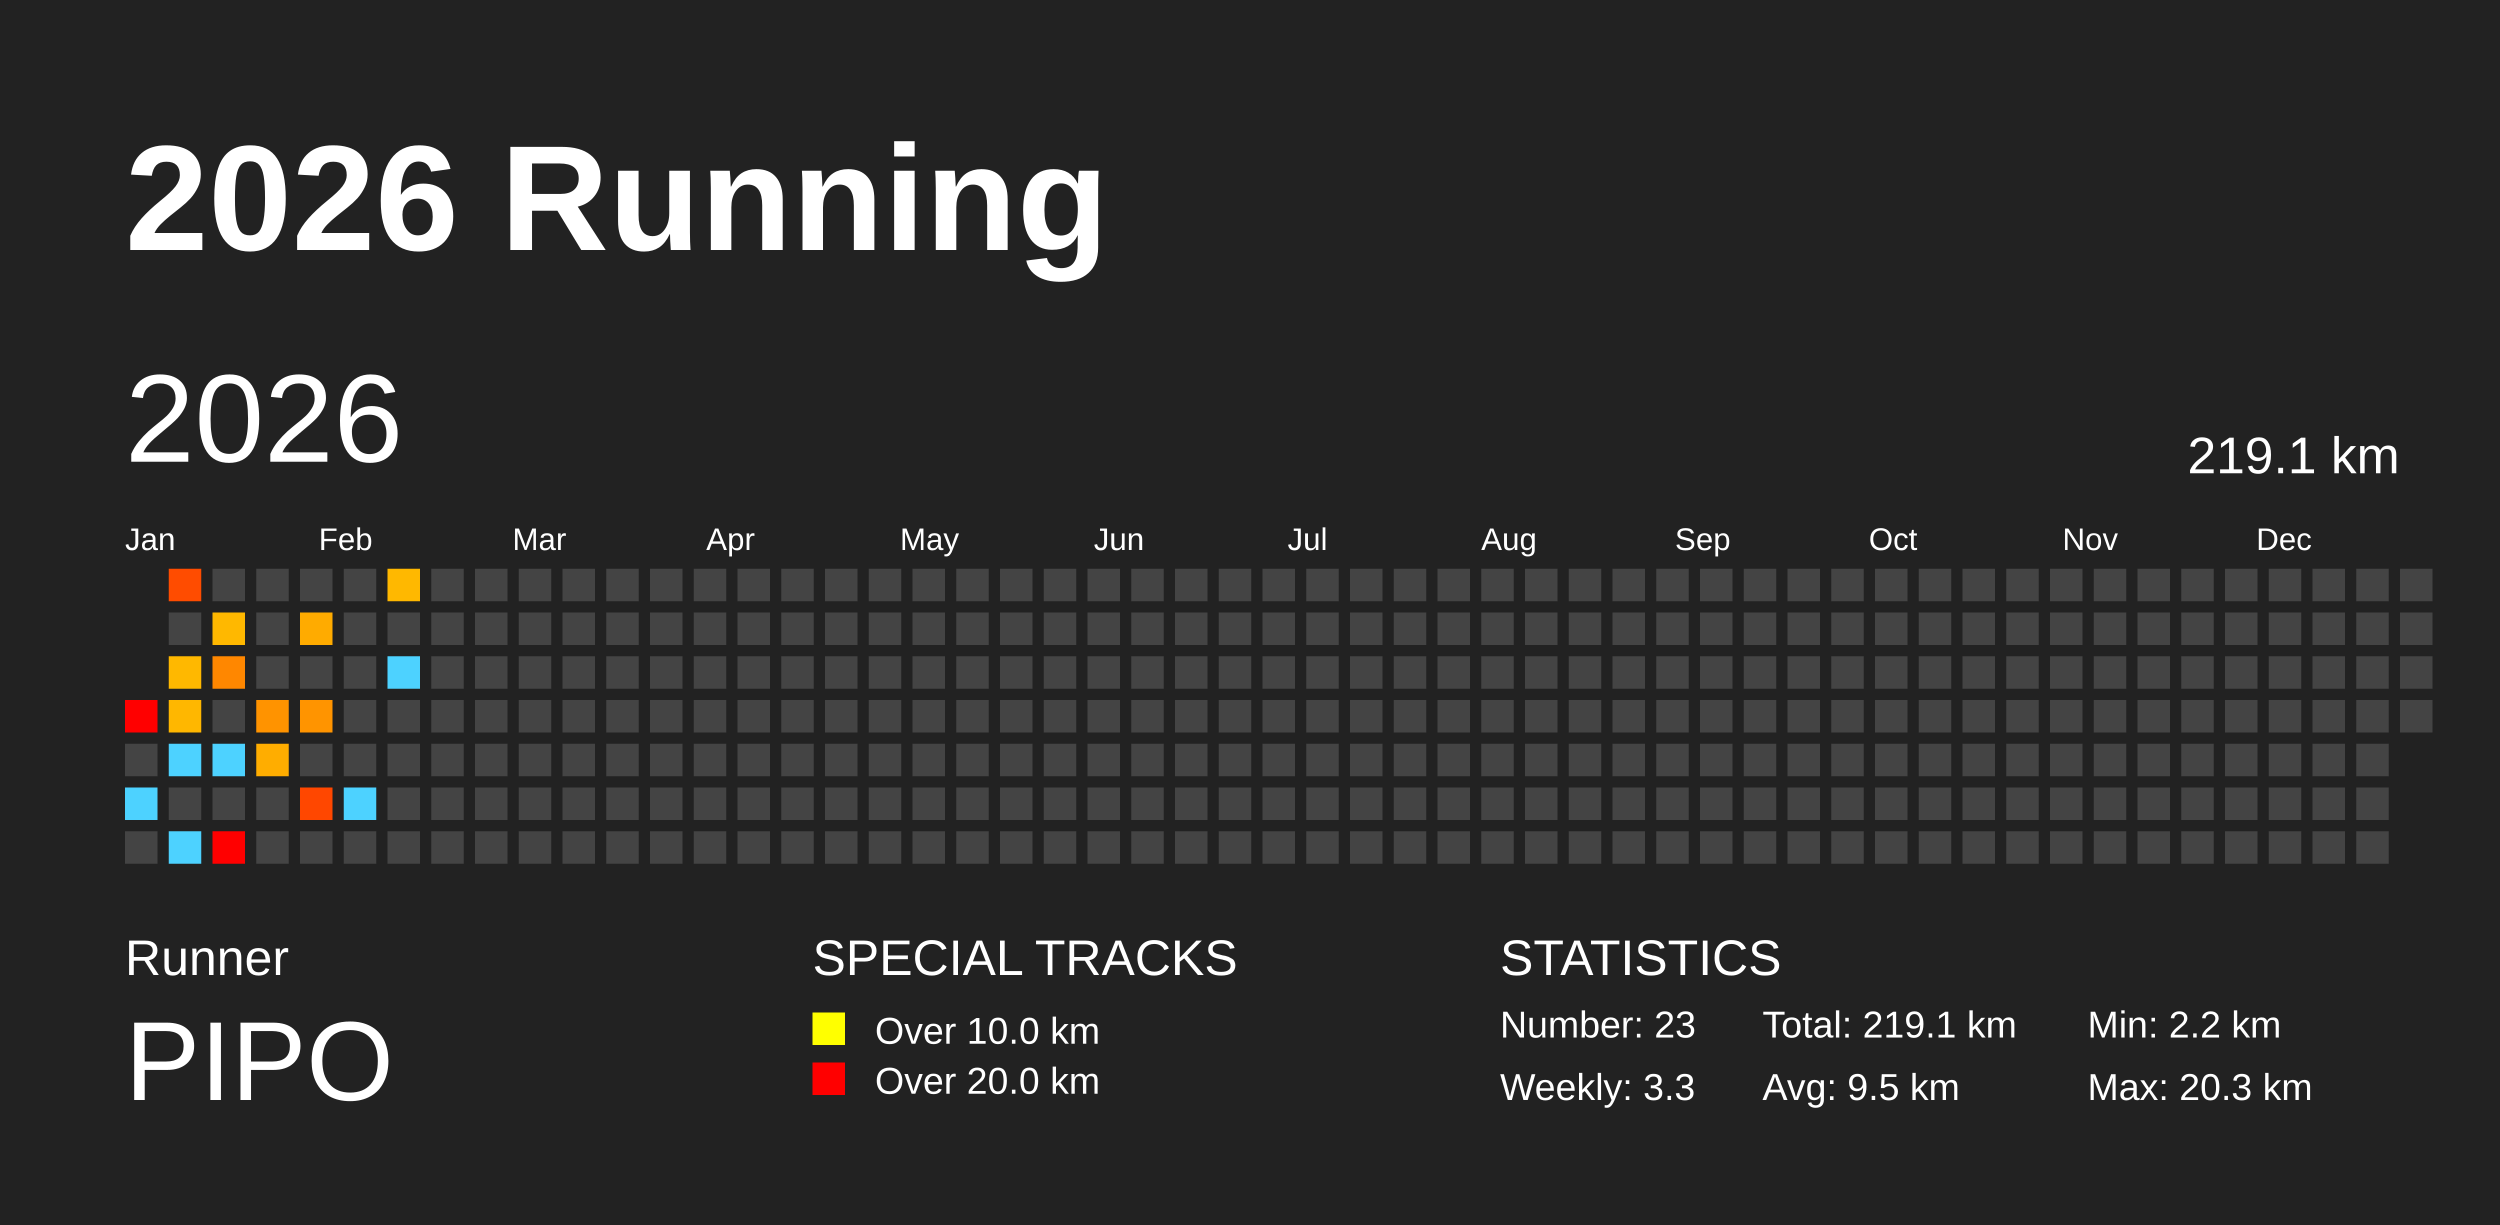
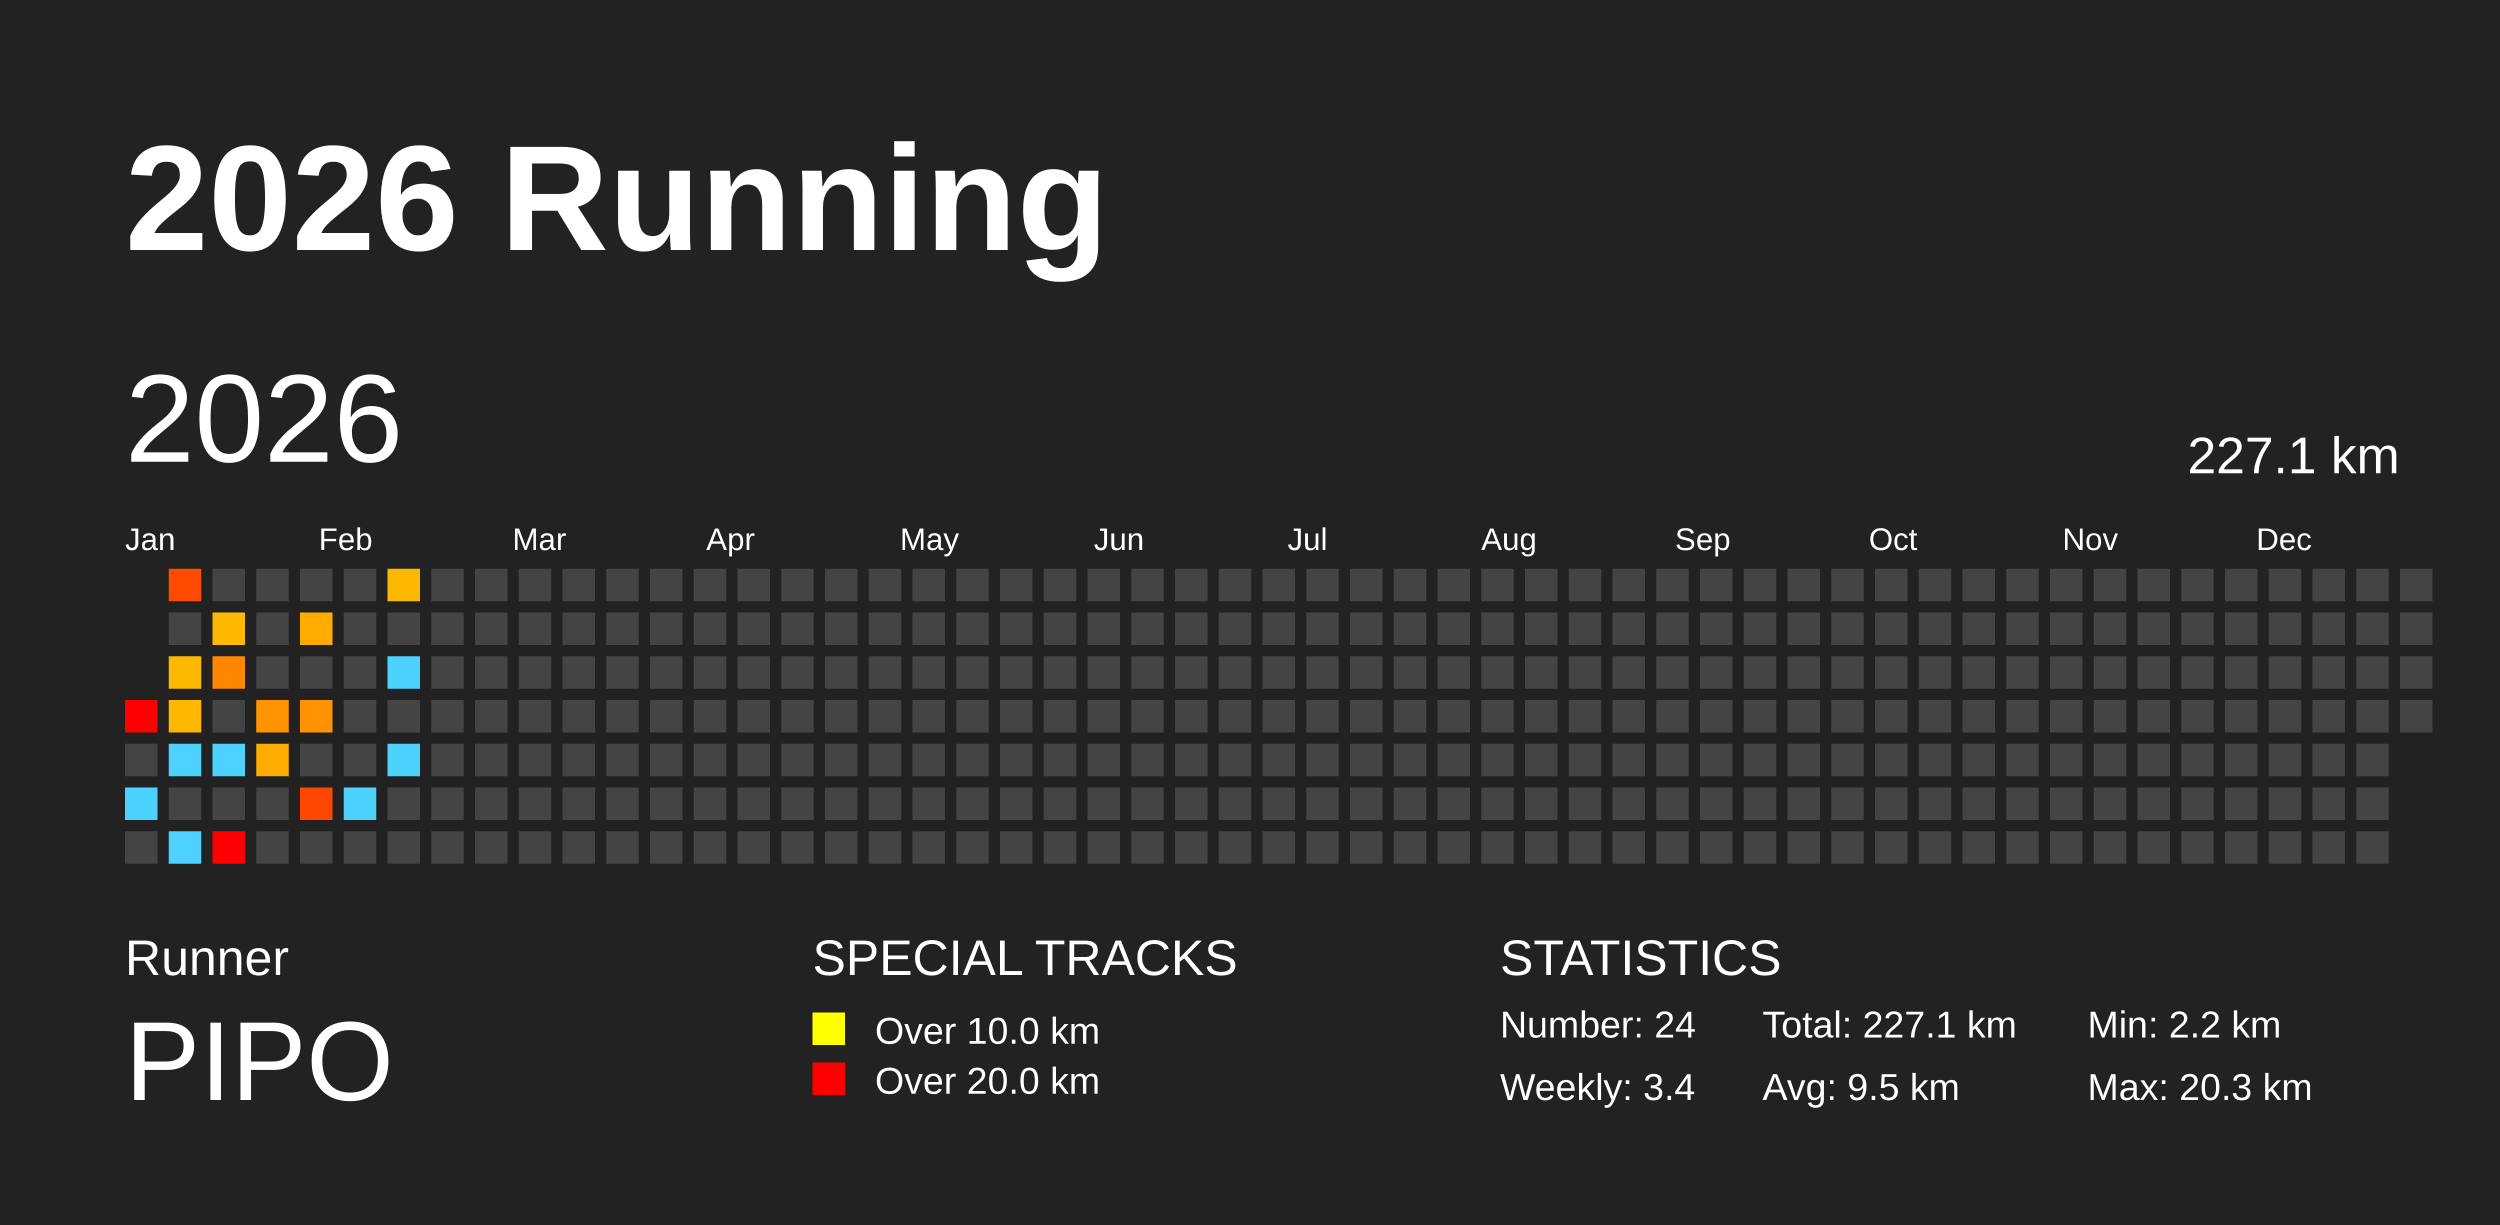
<svg xmlns="http://www.w3.org/2000/svg" baseProfile="full" height="98mm" version="1.1" viewBox="0,0,200,98" width="200mm">
  <defs />
  <rect fill="#222222" height="98" width="200" x="0" y="0" />
  <text fill="#FFFFFF" style="font-size:12px; font-family:Arial; font-weight:bold;" x="10" y="20">2026 Running</text>
  <text fill="#FFFFFF" style="font-size:4px; font-family:Arial" x="10" y="78">Runner</text>
  <text fill="#FFFFFF" style="font-size:9px; font-family:Arial" x="10" y="88">PIPO</text>
  <text fill="#FFFFFF" style="font-size:4px; font-family:Arial" x="65" y="78">SPECIAL TRACKS</text>
  <rect fill="yellow" height="2.6" width="2.6" x="65" y="81" />
  <text fill="#FFFFFF" style="font-size:3px; font-family:Arial" x="70" y="83.5">Over 10.0 km</text>
  <rect fill="red" height="2.6" width="2.6" x="65" y="85" />
  <text fill="#FFFFFF" style="font-size:3px; font-family:Arial" x="70" y="87.5">Over 20.0 km</text>
  <text fill="#FFFFFF" style="font-size:4px; font-family:Arial" x="120" y="78">STATISTICS</text>
-   <text fill="#FFFFFF" style="font-size:3px; font-family:Arial" x="120" y="83">Number: 23</text>
-   <text fill="#FFFFFF" style="font-size:3px; font-family:Arial" x="120" y="88">Weekly: 3.3</text>
-   <text fill="#FFFFFF" style="font-size:3px; font-family:Arial" x="141" y="83">Total: 219.1 km</text>
+   <text fill="#FFFFFF" style="font-size:3px; font-family:Arial" x="120" y="83">Number: 24</text>
+   <text fill="#FFFFFF" style="font-size:3px; font-family:Arial" x="120" y="88">Weekly: 3.4</text>
+   <text fill="#FFFFFF" style="font-size:3px; font-family:Arial" x="141" y="83">Total: 227.1 km</text>
  <text fill="#FFFFFF" style="font-size:3px; font-family:Arial" x="141" y="88">Avg: 9.5 km</text>
  <text fill="#FFFFFF" style="font-size:3px; font-family:Arial" x="167" y="83">Min: 2.2 km</text>
  <text fill="#FFFFFF" style="font-size:3px; font-family:Arial" x="167" y="88">Max: 20.3 km</text>
  <text dominant-baseline="hanging" fill="#FFFFFF" style="font-size:10.0px; font-family:Arial;" x="10" y="30">2026</text>
-   <text dominant-baseline="hanging" fill="#FFFFFF" style="font-size:4.125px; font-family:Arial;" x="175" y="35">219.1 km</text>
+   <text dominant-baseline="hanging" fill="#FFFFFF" style="font-size:4.125px; font-family:Arial;" x="175" y="35">227.1 km</text>
  <text fill="#FFFFFF" style="font-size:2.5px; font-family:Arial" x="10.0" y="44">Jan</text>
  <text fill="#FFFFFF" style="font-size:2.5px; font-family:Arial" x="25.5" y="44">Feb</text>
  <text fill="#FFFFFF" style="font-size:2.5px; font-family:Arial" x="41.0" y="44">Mar</text>
  <text fill="#FFFFFF" style="font-size:2.5px; font-family:Arial" x="56.5" y="44">Apr</text>
  <text fill="#FFFFFF" style="font-size:2.5px; font-family:Arial" x="72.0" y="44">May</text>
  <text fill="#FFFFFF" style="font-size:2.5px; font-family:Arial" x="87.5" y="44">Jun</text>
  <text fill="#FFFFFF" style="font-size:2.5px; font-family:Arial" x="103.0" y="44">Jul</text>
  <text fill="#FFFFFF" style="font-size:2.5px; font-family:Arial" x="118.5" y="44">Aug</text>
  <text fill="#FFFFFF" style="font-size:2.5px; font-family:Arial" x="134.0" y="44">Sep</text>
  <text fill="#FFFFFF" style="font-size:2.5px; font-family:Arial" x="149.5" y="44">Oct</text>
  <text fill="#FFFFFF" style="font-size:2.5px; font-family:Arial" x="165.0" y="44">Nov</text>
  <text fill="#FFFFFF" style="font-size:2.5px; font-family:Arial" x="180.5" y="44">Dec</text>
  <rect fill="red" height="2.6" width="2.6" x="10.0" y="56.0" />
  <rect fill="#444444" height="2.6" width="2.6" x="10.0" y="59.5" />
  <rect fill="#4dd2ff" height="2.6" width="2.6" x="10.0" y="63.0" />
  <rect fill="#444444" height="2.6" width="2.6" x="10.0" y="66.5" />
  <rect fill="#ff4c00" height="2.6" width="2.6" x="13.5" y="45.5" />
  <rect fill="#444444" height="2.6" width="2.6" x="13.5" y="49.0" />
  <rect fill="#ffb800" height="2.6" width="2.6" x="13.5" y="52.5" />
  <rect fill="#ffb700" height="2.6" width="2.6" x="13.5" y="56.0" />
  <rect fill="#4dd2ff" height="2.6" width="2.6" x="13.5" y="59.5" />
  <rect fill="#444444" height="2.6" width="2.6" x="13.5" y="63.0" />
  <rect fill="#4dd2ff" height="2.6" width="2.6" x="13.5" y="66.5" />
  <rect fill="#444444" height="2.6" width="2.6" x="17.0" y="45.5" />
  <rect fill="#ffb800" height="2.6" width="2.6" x="17.0" y="49.0" />
  <rect fill="#ff8700" height="2.6" width="2.6" x="17.0" y="52.5" />
  <rect fill="#444444" height="2.6" width="2.6" x="17.0" y="56.0" />
  <rect fill="#4dd2ff" height="2.6" width="2.6" x="17.0" y="59.5" />
  <rect fill="#444444" height="2.6" width="2.6" x="17.0" y="63.0" />
  <rect fill="red" height="2.6" width="2.6" x="17.0" y="66.5" />
  <rect fill="#444444" height="2.6" width="2.6" x="20.5" y="45.5" />
  <rect fill="#444444" height="2.6" width="2.6" x="20.5" y="49.0" />
  <rect fill="#444444" height="2.6" width="2.6" x="20.5" y="52.5" />
  <rect fill="#ff9300" height="2.6" width="2.6" x="20.5" y="56.0" />
  <rect fill="#ffad00" height="2.6" width="2.6" x="20.5" y="59.5" />
  <rect fill="#444444" height="2.6" width="2.6" x="20.5" y="63.0" />
  <rect fill="#444444" height="2.6" width="2.6" x="20.5" y="66.5" />
  <rect fill="#444444" height="2.6" width="2.6" x="24.0" y="45.5" />
  <rect fill="#ffab00" height="2.6" width="2.6" x="24.0" y="49.0" />
  <rect fill="#444444" height="2.6" width="2.6" x="24.0" y="52.5" />
  <rect fill="#ff9400" height="2.6" width="2.6" x="24.0" y="56.0" />
  <rect fill="#444444" height="2.6" width="2.6" x="24.0" y="59.5" />
  <rect fill="#ff4700" height="2.6" width="2.6" x="24.0" y="63.0" />
  <rect fill="#444444" height="2.6" width="2.6" x="24.0" y="66.5" />
  <rect fill="#444444" height="2.6" width="2.6" x="27.5" y="45.5" />
  <rect fill="#444444" height="2.6" width="2.6" x="27.5" y="49.0" />
  <rect fill="#444444" height="2.6" width="2.6" x="27.5" y="52.5" />
  <rect fill="#444444" height="2.6" width="2.6" x="27.5" y="56.0" />
  <rect fill="#444444" height="2.6" width="2.6" x="27.5" y="59.5" />
  <rect fill="#4dd2ff" height="2.6" width="2.6" x="27.5" y="63.0" />
  <rect fill="#444444" height="2.6" width="2.6" x="27.5" y="66.5" />
  <rect fill="#ffb800" height="2.6" width="2.6" x="31.0" y="45.5" />
  <rect fill="#444444" height="2.6" width="2.6" x="31.0" y="49.0" />
  <rect fill="#4dd2ff" height="2.6" width="2.6" x="31.0" y="52.5" />
  <rect fill="#444444" height="2.6" width="2.6" x="31.0" y="56.0" />
-   <rect fill="#444444" height="2.6" width="2.6" x="31.0" y="59.5" />
+   <rect fill="#4dd2ff" height="2.6" width="2.6" x="31.0" y="59.5" />
  <rect fill="#444444" height="2.6" width="2.6" x="31.0" y="63.0" />
  <rect fill="#444444" height="2.6" width="2.6" x="31.0" y="66.5" />
  <rect fill="#444444" height="2.6" width="2.6" x="34.5" y="45.5" />
  <rect fill="#444444" height="2.6" width="2.6" x="34.5" y="49.0" />
  <rect fill="#444444" height="2.6" width="2.6" x="34.5" y="52.5" />
  <rect fill="#444444" height="2.6" width="2.6" x="34.5" y="56.0" />
  <rect fill="#444444" height="2.6" width="2.6" x="34.5" y="59.5" />
  <rect fill="#444444" height="2.6" width="2.6" x="34.5" y="63.0" />
  <rect fill="#444444" height="2.6" width="2.6" x="34.5" y="66.5" />
  <rect fill="#444444" height="2.6" width="2.6" x="38.0" y="45.5" />
  <rect fill="#444444" height="2.6" width="2.6" x="38.0" y="49.0" />
  <rect fill="#444444" height="2.6" width="2.6" x="38.0" y="52.5" />
  <rect fill="#444444" height="2.6" width="2.6" x="38.0" y="56.0" />
  <rect fill="#444444" height="2.6" width="2.6" x="38.0" y="59.5" />
  <rect fill="#444444" height="2.6" width="2.6" x="38.0" y="63.0" />
  <rect fill="#444444" height="2.6" width="2.6" x="38.0" y="66.5" />
  <rect fill="#444444" height="2.6" width="2.6" x="41.5" y="45.5" />
  <rect fill="#444444" height="2.6" width="2.6" x="41.5" y="49.0" />
  <rect fill="#444444" height="2.6" width="2.6" x="41.5" y="52.5" />
  <rect fill="#444444" height="2.6" width="2.6" x="41.5" y="56.0" />
  <rect fill="#444444" height="2.6" width="2.6" x="41.5" y="59.5" />
  <rect fill="#444444" height="2.6" width="2.6" x="41.5" y="63.0" />
  <rect fill="#444444" height="2.6" width="2.6" x="41.5" y="66.5" />
  <rect fill="#444444" height="2.6" width="2.6" x="45.0" y="45.5" />
  <rect fill="#444444" height="2.6" width="2.6" x="45.0" y="49.0" />
  <rect fill="#444444" height="2.6" width="2.6" x="45.0" y="52.5" />
  <rect fill="#444444" height="2.6" width="2.6" x="45.0" y="56.0" />
  <rect fill="#444444" height="2.6" width="2.6" x="45.0" y="59.5" />
  <rect fill="#444444" height="2.6" width="2.6" x="45.0" y="63.0" />
  <rect fill="#444444" height="2.6" width="2.6" x="45.0" y="66.5" />
  <rect fill="#444444" height="2.6" width="2.6" x="48.5" y="45.5" />
  <rect fill="#444444" height="2.6" width="2.6" x="48.5" y="49.0" />
  <rect fill="#444444" height="2.6" width="2.6" x="48.5" y="52.5" />
  <rect fill="#444444" height="2.6" width="2.6" x="48.5" y="56.0" />
  <rect fill="#444444" height="2.6" width="2.6" x="48.5" y="59.5" />
  <rect fill="#444444" height="2.6" width="2.6" x="48.5" y="63.0" />
  <rect fill="#444444" height="2.6" width="2.6" x="48.5" y="66.5" />
  <rect fill="#444444" height="2.6" width="2.6" x="52.0" y="45.5" />
  <rect fill="#444444" height="2.6" width="2.6" x="52.0" y="49.0" />
  <rect fill="#444444" height="2.6" width="2.6" x="52.0" y="52.5" />
  <rect fill="#444444" height="2.6" width="2.6" x="52.0" y="56.0" />
  <rect fill="#444444" height="2.6" width="2.6" x="52.0" y="59.5" />
  <rect fill="#444444" height="2.6" width="2.6" x="52.0" y="63.0" />
  <rect fill="#444444" height="2.6" width="2.6" x="52.0" y="66.5" />
  <rect fill="#444444" height="2.6" width="2.6" x="55.5" y="45.5" />
  <rect fill="#444444" height="2.6" width="2.6" x="55.5" y="49.0" />
  <rect fill="#444444" height="2.6" width="2.6" x="55.5" y="52.5" />
  <rect fill="#444444" height="2.6" width="2.6" x="55.5" y="56.0" />
  <rect fill="#444444" height="2.6" width="2.6" x="55.5" y="59.5" />
  <rect fill="#444444" height="2.6" width="2.6" x="55.5" y="63.0" />
  <rect fill="#444444" height="2.6" width="2.6" x="55.5" y="66.5" />
  <rect fill="#444444" height="2.6" width="2.6" x="59.0" y="45.5" />
  <rect fill="#444444" height="2.6" width="2.6" x="59.0" y="49.0" />
  <rect fill="#444444" height="2.6" width="2.6" x="59.0" y="52.5" />
  <rect fill="#444444" height="2.6" width="2.6" x="59.0" y="56.0" />
  <rect fill="#444444" height="2.6" width="2.6" x="59.0" y="59.5" />
  <rect fill="#444444" height="2.6" width="2.6" x="59.0" y="63.0" />
  <rect fill="#444444" height="2.6" width="2.6" x="59.0" y="66.5" />
  <rect fill="#444444" height="2.6" width="2.6" x="62.5" y="45.5" />
  <rect fill="#444444" height="2.6" width="2.6" x="62.5" y="49.0" />
  <rect fill="#444444" height="2.6" width="2.6" x="62.5" y="52.5" />
  <rect fill="#444444" height="2.6" width="2.6" x="62.5" y="56.0" />
  <rect fill="#444444" height="2.6" width="2.6" x="62.5" y="59.5" />
  <rect fill="#444444" height="2.6" width="2.6" x="62.5" y="63.0" />
  <rect fill="#444444" height="2.6" width="2.6" x="62.5" y="66.5" />
  <rect fill="#444444" height="2.6" width="2.6" x="66.0" y="45.5" />
  <rect fill="#444444" height="2.6" width="2.6" x="66.0" y="49.0" />
  <rect fill="#444444" height="2.6" width="2.6" x="66.0" y="52.5" />
  <rect fill="#444444" height="2.6" width="2.6" x="66.0" y="56.0" />
  <rect fill="#444444" height="2.6" width="2.6" x="66.0" y="59.5" />
  <rect fill="#444444" height="2.6" width="2.6" x="66.0" y="63.0" />
  <rect fill="#444444" height="2.6" width="2.6" x="66.0" y="66.5" />
  <rect fill="#444444" height="2.6" width="2.6" x="69.5" y="45.5" />
  <rect fill="#444444" height="2.6" width="2.6" x="69.5" y="49.0" />
  <rect fill="#444444" height="2.6" width="2.6" x="69.5" y="52.5" />
  <rect fill="#444444" height="2.6" width="2.6" x="69.5" y="56.0" />
  <rect fill="#444444" height="2.6" width="2.6" x="69.5" y="59.5" />
  <rect fill="#444444" height="2.6" width="2.6" x="69.5" y="63.0" />
  <rect fill="#444444" height="2.6" width="2.6" x="69.5" y="66.5" />
  <rect fill="#444444" height="2.6" width="2.6" x="73.0" y="45.5" />
  <rect fill="#444444" height="2.6" width="2.6" x="73.0" y="49.0" />
  <rect fill="#444444" height="2.6" width="2.6" x="73.0" y="52.5" />
  <rect fill="#444444" height="2.6" width="2.6" x="73.0" y="56.0" />
  <rect fill="#444444" height="2.6" width="2.6" x="73.0" y="59.5" />
  <rect fill="#444444" height="2.6" width="2.6" x="73.0" y="63.0" />
  <rect fill="#444444" height="2.6" width="2.6" x="73.0" y="66.5" />
  <rect fill="#444444" height="2.6" width="2.6" x="76.5" y="45.5" />
  <rect fill="#444444" height="2.6" width="2.6" x="76.5" y="49.0" />
  <rect fill="#444444" height="2.6" width="2.6" x="76.5" y="52.5" />
  <rect fill="#444444" height="2.6" width="2.6" x="76.5" y="56.0" />
  <rect fill="#444444" height="2.6" width="2.6" x="76.5" y="59.5" />
  <rect fill="#444444" height="2.6" width="2.6" x="76.5" y="63.0" />
  <rect fill="#444444" height="2.6" width="2.6" x="76.5" y="66.5" />
  <rect fill="#444444" height="2.6" width="2.6" x="80.0" y="45.5" />
  <rect fill="#444444" height="2.6" width="2.6" x="80.0" y="49.0" />
  <rect fill="#444444" height="2.6" width="2.6" x="80.0" y="52.5" />
  <rect fill="#444444" height="2.6" width="2.6" x="80.0" y="56.0" />
  <rect fill="#444444" height="2.6" width="2.6" x="80.0" y="59.5" />
  <rect fill="#444444" height="2.6" width="2.6" x="80.0" y="63.0" />
  <rect fill="#444444" height="2.6" width="2.6" x="80.0" y="66.5" />
  <rect fill="#444444" height="2.6" width="2.6" x="83.5" y="45.5" />
  <rect fill="#444444" height="2.6" width="2.6" x="83.5" y="49.0" />
  <rect fill="#444444" height="2.6" width="2.6" x="83.5" y="52.5" />
  <rect fill="#444444" height="2.6" width="2.6" x="83.5" y="56.0" />
  <rect fill="#444444" height="2.6" width="2.6" x="83.5" y="59.5" />
  <rect fill="#444444" height="2.6" width="2.6" x="83.5" y="63.0" />
  <rect fill="#444444" height="2.6" width="2.6" x="83.5" y="66.5" />
  <rect fill="#444444" height="2.6" width="2.6" x="87.0" y="45.5" />
  <rect fill="#444444" height="2.6" width="2.6" x="87.0" y="49.0" />
  <rect fill="#444444" height="2.6" width="2.6" x="87.0" y="52.5" />
  <rect fill="#444444" height="2.6" width="2.6" x="87.0" y="56.0" />
  <rect fill="#444444" height="2.6" width="2.6" x="87.0" y="59.5" />
  <rect fill="#444444" height="2.6" width="2.6" x="87.0" y="63.0" />
  <rect fill="#444444" height="2.6" width="2.6" x="87.0" y="66.5" />
  <rect fill="#444444" height="2.6" width="2.6" x="90.5" y="45.5" />
  <rect fill="#444444" height="2.6" width="2.6" x="90.5" y="49.0" />
  <rect fill="#444444" height="2.6" width="2.6" x="90.5" y="52.5" />
  <rect fill="#444444" height="2.6" width="2.6" x="90.5" y="56.0" />
  <rect fill="#444444" height="2.6" width="2.6" x="90.5" y="59.5" />
  <rect fill="#444444" height="2.6" width="2.6" x="90.5" y="63.0" />
  <rect fill="#444444" height="2.6" width="2.6" x="90.5" y="66.5" />
  <rect fill="#444444" height="2.6" width="2.6" x="94.0" y="45.5" />
  <rect fill="#444444" height="2.6" width="2.6" x="94.0" y="49.0" />
  <rect fill="#444444" height="2.6" width="2.6" x="94.0" y="52.5" />
  <rect fill="#444444" height="2.6" width="2.6" x="94.0" y="56.0" />
  <rect fill="#444444" height="2.6" width="2.6" x="94.0" y="59.5" />
  <rect fill="#444444" height="2.6" width="2.6" x="94.0" y="63.0" />
  <rect fill="#444444" height="2.6" width="2.6" x="94.0" y="66.5" />
  <rect fill="#444444" height="2.6" width="2.6" x="97.5" y="45.5" />
  <rect fill="#444444" height="2.6" width="2.6" x="97.5" y="49.0" />
  <rect fill="#444444" height="2.6" width="2.6" x="97.5" y="52.5" />
  <rect fill="#444444" height="2.6" width="2.6" x="97.5" y="56.0" />
  <rect fill="#444444" height="2.6" width="2.6" x="97.5" y="59.5" />
  <rect fill="#444444" height="2.6" width="2.6" x="97.5" y="63.0" />
  <rect fill="#444444" height="2.6" width="2.6" x="97.5" y="66.5" />
  <rect fill="#444444" height="2.6" width="2.6" x="101.0" y="45.5" />
  <rect fill="#444444" height="2.6" width="2.6" x="101.0" y="49.0" />
  <rect fill="#444444" height="2.6" width="2.6" x="101.0" y="52.5" />
  <rect fill="#444444" height="2.6" width="2.6" x="101.0" y="56.0" />
  <rect fill="#444444" height="2.6" width="2.6" x="101.0" y="59.5" />
  <rect fill="#444444" height="2.6" width="2.6" x="101.0" y="63.0" />
  <rect fill="#444444" height="2.6" width="2.6" x="101.0" y="66.5" />
  <rect fill="#444444" height="2.6" width="2.6" x="104.5" y="45.5" />
  <rect fill="#444444" height="2.6" width="2.6" x="104.5" y="49.0" />
  <rect fill="#444444" height="2.6" width="2.6" x="104.5" y="52.5" />
  <rect fill="#444444" height="2.6" width="2.6" x="104.5" y="56.0" />
  <rect fill="#444444" height="2.6" width="2.6" x="104.5" y="59.5" />
  <rect fill="#444444" height="2.6" width="2.6" x="104.5" y="63.0" />
  <rect fill="#444444" height="2.6" width="2.6" x="104.5" y="66.5" />
  <rect fill="#444444" height="2.6" width="2.6" x="108.0" y="45.5" />
  <rect fill="#444444" height="2.6" width="2.6" x="108.0" y="49.0" />
  <rect fill="#444444" height="2.6" width="2.6" x="108.0" y="52.5" />
  <rect fill="#444444" height="2.6" width="2.6" x="108.0" y="56.0" />
  <rect fill="#444444" height="2.6" width="2.6" x="108.0" y="59.5" />
  <rect fill="#444444" height="2.6" width="2.6" x="108.0" y="63.0" />
  <rect fill="#444444" height="2.6" width="2.6" x="108.0" y="66.5" />
  <rect fill="#444444" height="2.6" width="2.6" x="111.5" y="45.5" />
  <rect fill="#444444" height="2.6" width="2.6" x="111.5" y="49.0" />
  <rect fill="#444444" height="2.6" width="2.6" x="111.5" y="52.5" />
  <rect fill="#444444" height="2.6" width="2.6" x="111.5" y="56.0" />
  <rect fill="#444444" height="2.6" width="2.6" x="111.5" y="59.5" />
  <rect fill="#444444" height="2.6" width="2.6" x="111.5" y="63.0" />
  <rect fill="#444444" height="2.6" width="2.6" x="111.5" y="66.5" />
  <rect fill="#444444" height="2.6" width="2.6" x="115.0" y="45.5" />
  <rect fill="#444444" height="2.6" width="2.6" x="115.0" y="49.0" />
  <rect fill="#444444" height="2.6" width="2.6" x="115.0" y="52.5" />
  <rect fill="#444444" height="2.6" width="2.6" x="115.0" y="56.0" />
  <rect fill="#444444" height="2.6" width="2.6" x="115.0" y="59.5" />
  <rect fill="#444444" height="2.6" width="2.6" x="115.0" y="63.0" />
  <rect fill="#444444" height="2.6" width="2.6" x="115.0" y="66.5" />
  <rect fill="#444444" height="2.6" width="2.6" x="118.5" y="45.5" />
  <rect fill="#444444" height="2.6" width="2.6" x="118.5" y="49.0" />
  <rect fill="#444444" height="2.6" width="2.6" x="118.5" y="52.5" />
  <rect fill="#444444" height="2.6" width="2.6" x="118.5" y="56.0" />
  <rect fill="#444444" height="2.6" width="2.6" x="118.5" y="59.5" />
  <rect fill="#444444" height="2.6" width="2.6" x="118.5" y="63.0" />
  <rect fill="#444444" height="2.6" width="2.6" x="118.5" y="66.5" />
  <rect fill="#444444" height="2.6" width="2.6" x="122.0" y="45.5" />
  <rect fill="#444444" height="2.6" width="2.6" x="122.0" y="49.0" />
  <rect fill="#444444" height="2.6" width="2.6" x="122.0" y="52.5" />
  <rect fill="#444444" height="2.6" width="2.6" x="122.0" y="56.0" />
  <rect fill="#444444" height="2.6" width="2.6" x="122.0" y="59.5" />
  <rect fill="#444444" height="2.6" width="2.6" x="122.0" y="63.0" />
  <rect fill="#444444" height="2.6" width="2.6" x="122.0" y="66.5" />
  <rect fill="#444444" height="2.6" width="2.6" x="125.5" y="45.5" />
  <rect fill="#444444" height="2.6" width="2.6" x="125.5" y="49.0" />
  <rect fill="#444444" height="2.6" width="2.6" x="125.5" y="52.5" />
  <rect fill="#444444" height="2.6" width="2.6" x="125.5" y="56.0" />
  <rect fill="#444444" height="2.6" width="2.6" x="125.5" y="59.5" />
  <rect fill="#444444" height="2.6" width="2.6" x="125.5" y="63.0" />
  <rect fill="#444444" height="2.6" width="2.6" x="125.5" y="66.5" />
  <rect fill="#444444" height="2.6" width="2.6" x="129.0" y="45.5" />
  <rect fill="#444444" height="2.6" width="2.6" x="129.0" y="49.0" />
  <rect fill="#444444" height="2.6" width="2.6" x="129.0" y="52.5" />
  <rect fill="#444444" height="2.6" width="2.6" x="129.0" y="56.0" />
  <rect fill="#444444" height="2.6" width="2.6" x="129.0" y="59.5" />
  <rect fill="#444444" height="2.6" width="2.6" x="129.0" y="63.0" />
  <rect fill="#444444" height="2.6" width="2.6" x="129.0" y="66.5" />
  <rect fill="#444444" height="2.6" width="2.6" x="132.5" y="45.5" />
  <rect fill="#444444" height="2.6" width="2.6" x="132.5" y="49.0" />
  <rect fill="#444444" height="2.6" width="2.6" x="132.5" y="52.5" />
  <rect fill="#444444" height="2.6" width="2.6" x="132.5" y="56.0" />
  <rect fill="#444444" height="2.6" width="2.6" x="132.5" y="59.5" />
  <rect fill="#444444" height="2.6" width="2.6" x="132.5" y="63.0" />
  <rect fill="#444444" height="2.6" width="2.6" x="132.5" y="66.5" />
  <rect fill="#444444" height="2.6" width="2.6" x="136.0" y="45.5" />
  <rect fill="#444444" height="2.6" width="2.6" x="136.0" y="49.0" />
  <rect fill="#444444" height="2.6" width="2.6" x="136.0" y="52.5" />
  <rect fill="#444444" height="2.6" width="2.6" x="136.0" y="56.0" />
  <rect fill="#444444" height="2.6" width="2.6" x="136.0" y="59.5" />
  <rect fill="#444444" height="2.6" width="2.6" x="136.0" y="63.0" />
  <rect fill="#444444" height="2.6" width="2.6" x="136.0" y="66.5" />
  <rect fill="#444444" height="2.6" width="2.6" x="139.5" y="45.5" />
  <rect fill="#444444" height="2.6" width="2.6" x="139.5" y="49.0" />
  <rect fill="#444444" height="2.6" width="2.6" x="139.5" y="52.5" />
  <rect fill="#444444" height="2.6" width="2.6" x="139.5" y="56.0" />
  <rect fill="#444444" height="2.6" width="2.6" x="139.5" y="59.5" />
  <rect fill="#444444" height="2.6" width="2.6" x="139.5" y="63.0" />
  <rect fill="#444444" height="2.6" width="2.6" x="139.5" y="66.5" />
  <rect fill="#444444" height="2.6" width="2.6" x="143.0" y="45.5" />
  <rect fill="#444444" height="2.6" width="2.6" x="143.0" y="49.0" />
  <rect fill="#444444" height="2.6" width="2.6" x="143.0" y="52.5" />
  <rect fill="#444444" height="2.6" width="2.6" x="143.0" y="56.0" />
  <rect fill="#444444" height="2.6" width="2.6" x="143.0" y="59.5" />
  <rect fill="#444444" height="2.6" width="2.6" x="143.0" y="63.0" />
  <rect fill="#444444" height="2.6" width="2.6" x="143.0" y="66.5" />
  <rect fill="#444444" height="2.6" width="2.6" x="146.5" y="45.5" />
  <rect fill="#444444" height="2.6" width="2.6" x="146.5" y="49.0" />
  <rect fill="#444444" height="2.6" width="2.6" x="146.5" y="52.5" />
  <rect fill="#444444" height="2.6" width="2.6" x="146.5" y="56.0" />
  <rect fill="#444444" height="2.6" width="2.6" x="146.5" y="59.5" />
  <rect fill="#444444" height="2.6" width="2.6" x="146.5" y="63.0" />
  <rect fill="#444444" height="2.6" width="2.6" x="146.5" y="66.5" />
  <rect fill="#444444" height="2.6" width="2.6" x="150.0" y="45.5" />
  <rect fill="#444444" height="2.6" width="2.6" x="150.0" y="49.0" />
  <rect fill="#444444" height="2.6" width="2.6" x="150.0" y="52.5" />
  <rect fill="#444444" height="2.6" width="2.6" x="150.0" y="56.0" />
  <rect fill="#444444" height="2.6" width="2.6" x="150.0" y="59.5" />
  <rect fill="#444444" height="2.6" width="2.6" x="150.0" y="63.0" />
  <rect fill="#444444" height="2.6" width="2.6" x="150.0" y="66.5" />
  <rect fill="#444444" height="2.6" width="2.6" x="153.5" y="45.5" />
  <rect fill="#444444" height="2.6" width="2.6" x="153.5" y="49.0" />
  <rect fill="#444444" height="2.6" width="2.6" x="153.5" y="52.5" />
  <rect fill="#444444" height="2.6" width="2.6" x="153.5" y="56.0" />
  <rect fill="#444444" height="2.6" width="2.6" x="153.5" y="59.5" />
  <rect fill="#444444" height="2.6" width="2.6" x="153.5" y="63.0" />
  <rect fill="#444444" height="2.6" width="2.6" x="153.5" y="66.5" />
  <rect fill="#444444" height="2.6" width="2.6" x="157.0" y="45.5" />
  <rect fill="#444444" height="2.6" width="2.6" x="157.0" y="49.0" />
  <rect fill="#444444" height="2.6" width="2.6" x="157.0" y="52.5" />
  <rect fill="#444444" height="2.6" width="2.6" x="157.0" y="56.0" />
  <rect fill="#444444" height="2.6" width="2.6" x="157.0" y="59.5" />
  <rect fill="#444444" height="2.6" width="2.6" x="157.0" y="63.0" />
  <rect fill="#444444" height="2.6" width="2.6" x="157.0" y="66.5" />
  <rect fill="#444444" height="2.6" width="2.6" x="160.5" y="45.5" />
  <rect fill="#444444" height="2.6" width="2.6" x="160.5" y="49.0" />
  <rect fill="#444444" height="2.6" width="2.6" x="160.5" y="52.5" />
  <rect fill="#444444" height="2.6" width="2.6" x="160.5" y="56.0" />
  <rect fill="#444444" height="2.6" width="2.6" x="160.5" y="59.5" />
  <rect fill="#444444" height="2.6" width="2.6" x="160.5" y="63.0" />
  <rect fill="#444444" height="2.6" width="2.6" x="160.5" y="66.5" />
  <rect fill="#444444" height="2.6" width="2.6" x="164.0" y="45.5" />
  <rect fill="#444444" height="2.6" width="2.6" x="164.0" y="49.0" />
  <rect fill="#444444" height="2.6" width="2.6" x="164.0" y="52.5" />
  <rect fill="#444444" height="2.6" width="2.6" x="164.0" y="56.0" />
  <rect fill="#444444" height="2.6" width="2.6" x="164.0" y="59.5" />
  <rect fill="#444444" height="2.6" width="2.6" x="164.0" y="63.0" />
  <rect fill="#444444" height="2.6" width="2.6" x="164.0" y="66.5" />
  <rect fill="#444444" height="2.6" width="2.6" x="167.5" y="45.5" />
  <rect fill="#444444" height="2.6" width="2.6" x="167.5" y="49.0" />
  <rect fill="#444444" height="2.6" width="2.6" x="167.5" y="52.5" />
  <rect fill="#444444" height="2.6" width="2.6" x="167.5" y="56.0" />
  <rect fill="#444444" height="2.6" width="2.6" x="167.5" y="59.5" />
  <rect fill="#444444" height="2.6" width="2.6" x="167.5" y="63.0" />
  <rect fill="#444444" height="2.6" width="2.6" x="167.5" y="66.5" />
  <rect fill="#444444" height="2.6" width="2.6" x="171.0" y="45.5" />
  <rect fill="#444444" height="2.6" width="2.6" x="171.0" y="49.0" />
  <rect fill="#444444" height="2.6" width="2.6" x="171.0" y="52.5" />
  <rect fill="#444444" height="2.6" width="2.6" x="171.0" y="56.0" />
  <rect fill="#444444" height="2.6" width="2.6" x="171.0" y="59.5" />
  <rect fill="#444444" height="2.6" width="2.6" x="171.0" y="63.0" />
  <rect fill="#444444" height="2.6" width="2.6" x="171.0" y="66.5" />
  <rect fill="#444444" height="2.6" width="2.6" x="174.5" y="45.5" />
  <rect fill="#444444" height="2.6" width="2.6" x="174.5" y="49.0" />
  <rect fill="#444444" height="2.6" width="2.6" x="174.5" y="52.5" />
  <rect fill="#444444" height="2.6" width="2.6" x="174.5" y="56.0" />
  <rect fill="#444444" height="2.6" width="2.6" x="174.5" y="59.5" />
  <rect fill="#444444" height="2.6" width="2.6" x="174.5" y="63.0" />
  <rect fill="#444444" height="2.6" width="2.6" x="174.5" y="66.5" />
  <rect fill="#444444" height="2.6" width="2.6" x="178.0" y="45.5" />
  <rect fill="#444444" height="2.6" width="2.6" x="178.0" y="49.0" />
  <rect fill="#444444" height="2.6" width="2.6" x="178.0" y="52.5" />
  <rect fill="#444444" height="2.6" width="2.6" x="178.0" y="56.0" />
  <rect fill="#444444" height="2.6" width="2.6" x="178.0" y="59.5" />
  <rect fill="#444444" height="2.6" width="2.6" x="178.0" y="63.0" />
  <rect fill="#444444" height="2.6" width="2.6" x="178.0" y="66.5" />
  <rect fill="#444444" height="2.6" width="2.6" x="181.5" y="45.5" />
  <rect fill="#444444" height="2.6" width="2.6" x="181.5" y="49.0" />
  <rect fill="#444444" height="2.6" width="2.6" x="181.5" y="52.5" />
  <rect fill="#444444" height="2.6" width="2.6" x="181.5" y="56.0" />
  <rect fill="#444444" height="2.6" width="2.6" x="181.5" y="59.5" />
  <rect fill="#444444" height="2.6" width="2.6" x="181.5" y="63.0" />
  <rect fill="#444444" height="2.6" width="2.6" x="181.5" y="66.5" />
  <rect fill="#444444" height="2.6" width="2.6" x="185.0" y="45.5" />
  <rect fill="#444444" height="2.6" width="2.6" x="185.0" y="49.0" />
  <rect fill="#444444" height="2.6" width="2.6" x="185.0" y="52.5" />
  <rect fill="#444444" height="2.6" width="2.6" x="185.0" y="56.0" />
  <rect fill="#444444" height="2.6" width="2.6" x="185.0" y="59.5" />
  <rect fill="#444444" height="2.6" width="2.6" x="185.0" y="63.0" />
  <rect fill="#444444" height="2.6" width="2.6" x="185.0" y="66.5" />
  <rect fill="#444444" height="2.6" width="2.6" x="188.5" y="45.5" />
  <rect fill="#444444" height="2.6" width="2.6" x="188.5" y="49.0" />
  <rect fill="#444444" height="2.6" width="2.6" x="188.5" y="52.5" />
  <rect fill="#444444" height="2.6" width="2.6" x="188.5" y="56.0" />
  <rect fill="#444444" height="2.6" width="2.6" x="188.5" y="59.5" />
  <rect fill="#444444" height="2.6" width="2.6" x="188.5" y="63.0" />
  <rect fill="#444444" height="2.6" width="2.6" x="188.5" y="66.5" />
  <rect fill="#444444" height="2.6" width="2.6" x="192.0" y="45.5" />
  <rect fill="#444444" height="2.6" width="2.6" x="192.0" y="49.0" />
  <rect fill="#444444" height="2.6" width="2.6" x="192.0" y="52.5" />
  <rect fill="#444444" height="2.6" width="2.6" x="192.0" y="56.0" />
</svg>
